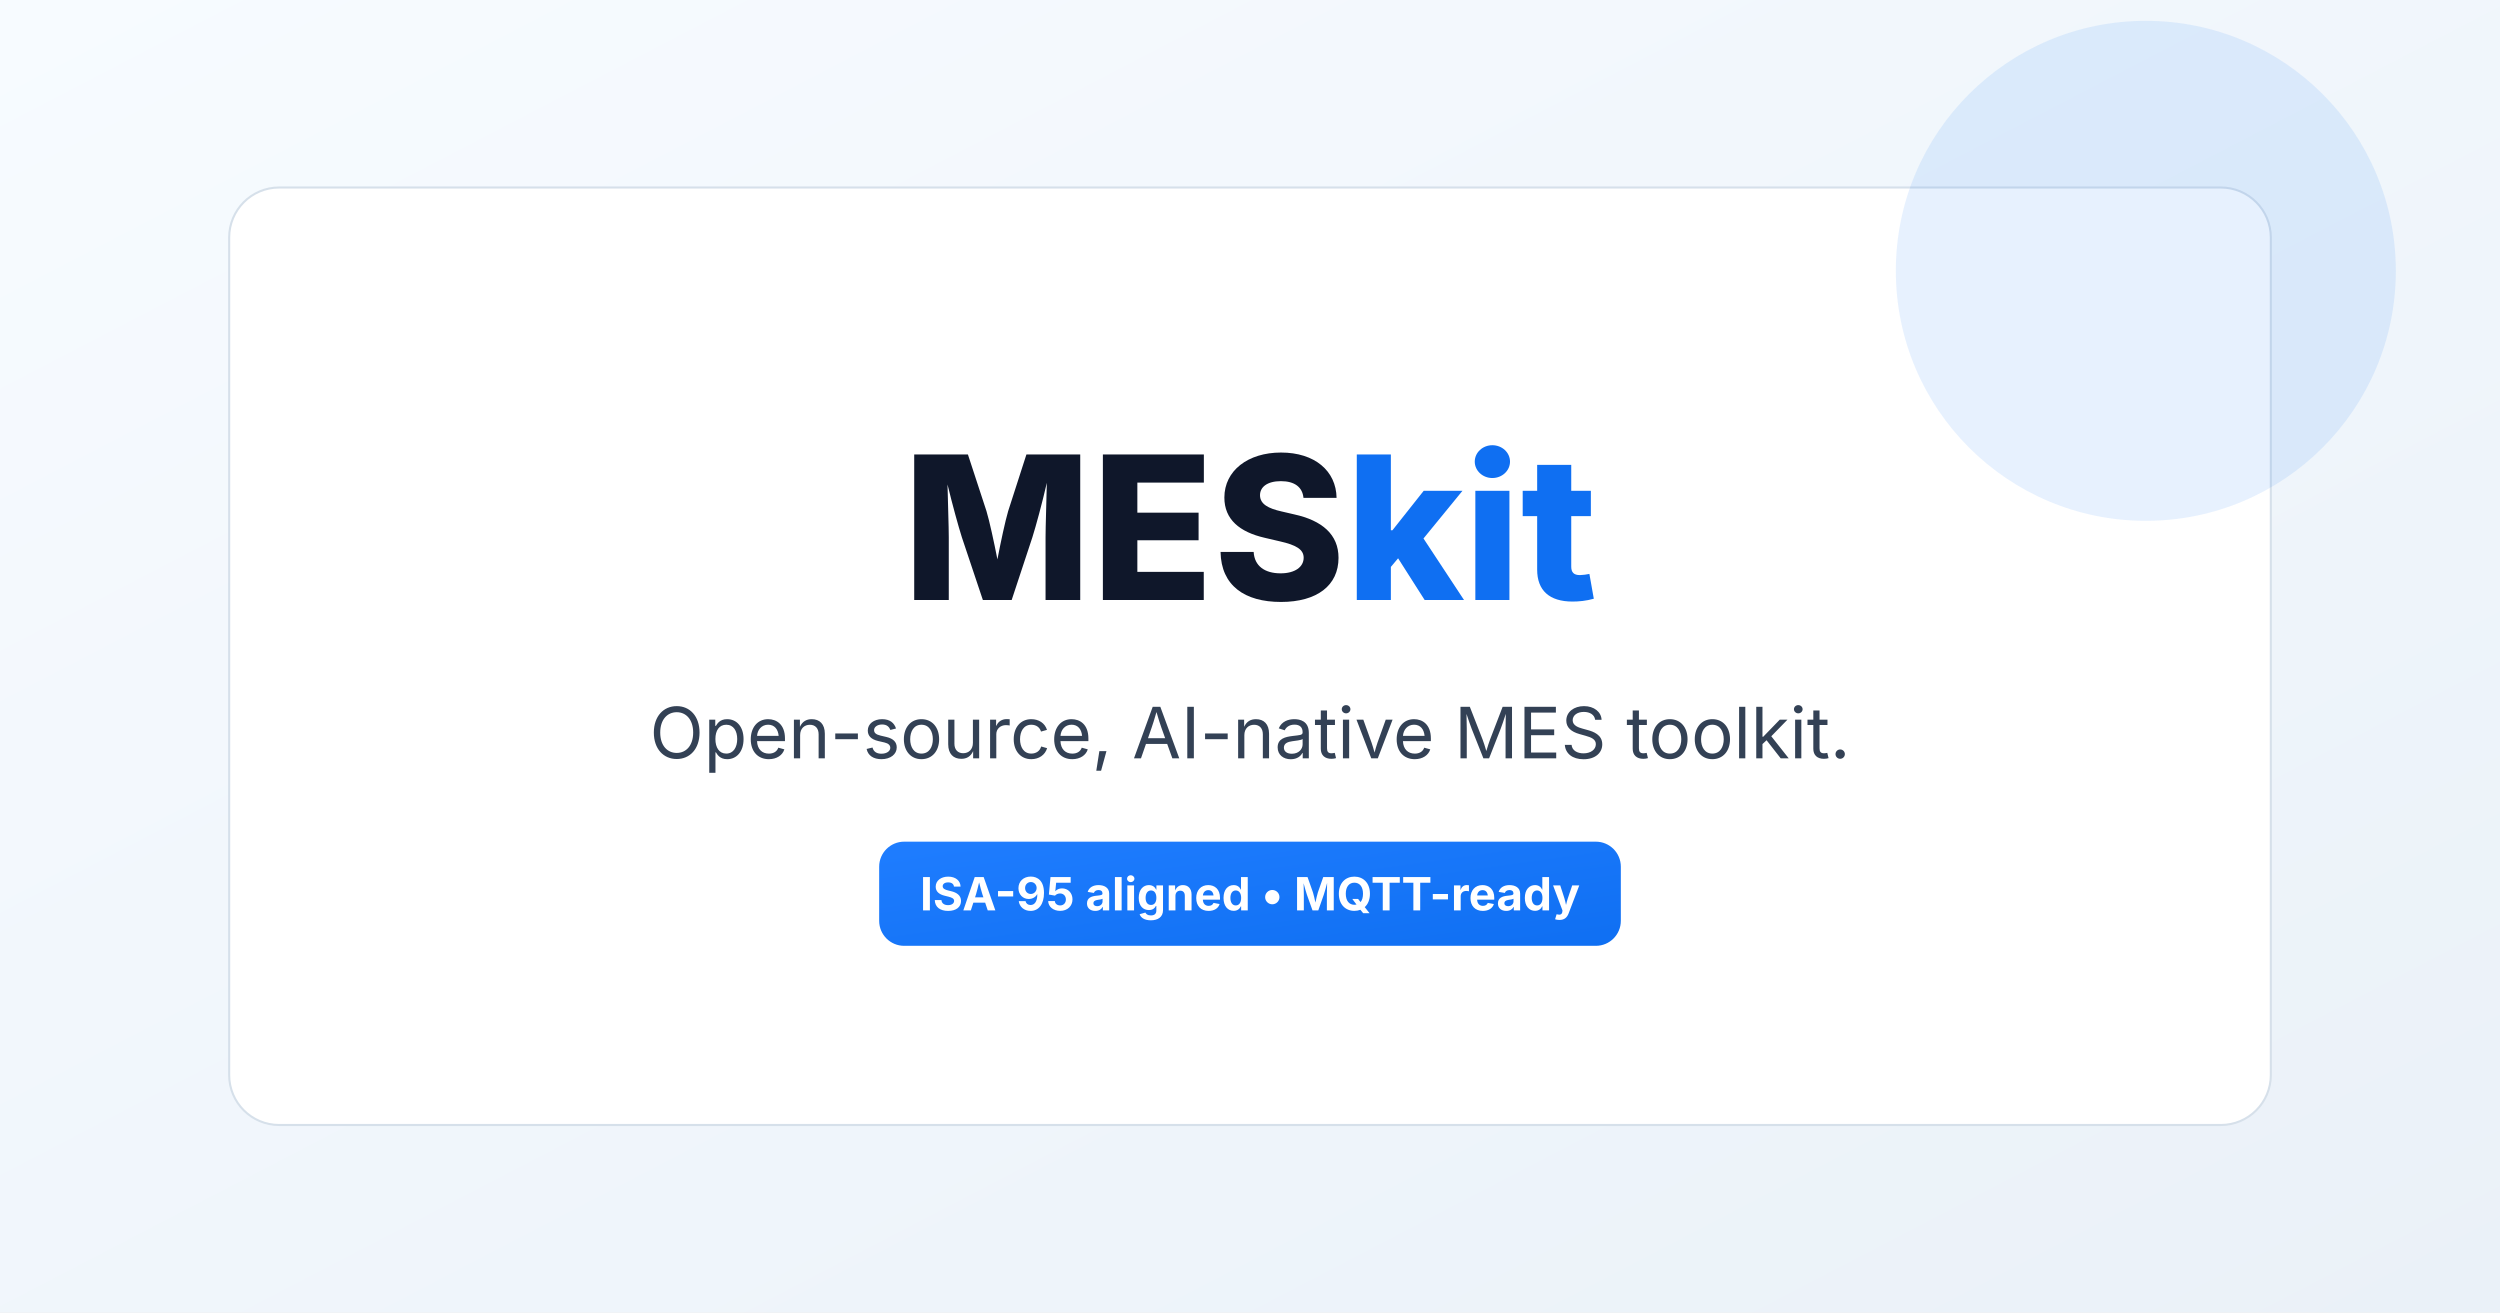
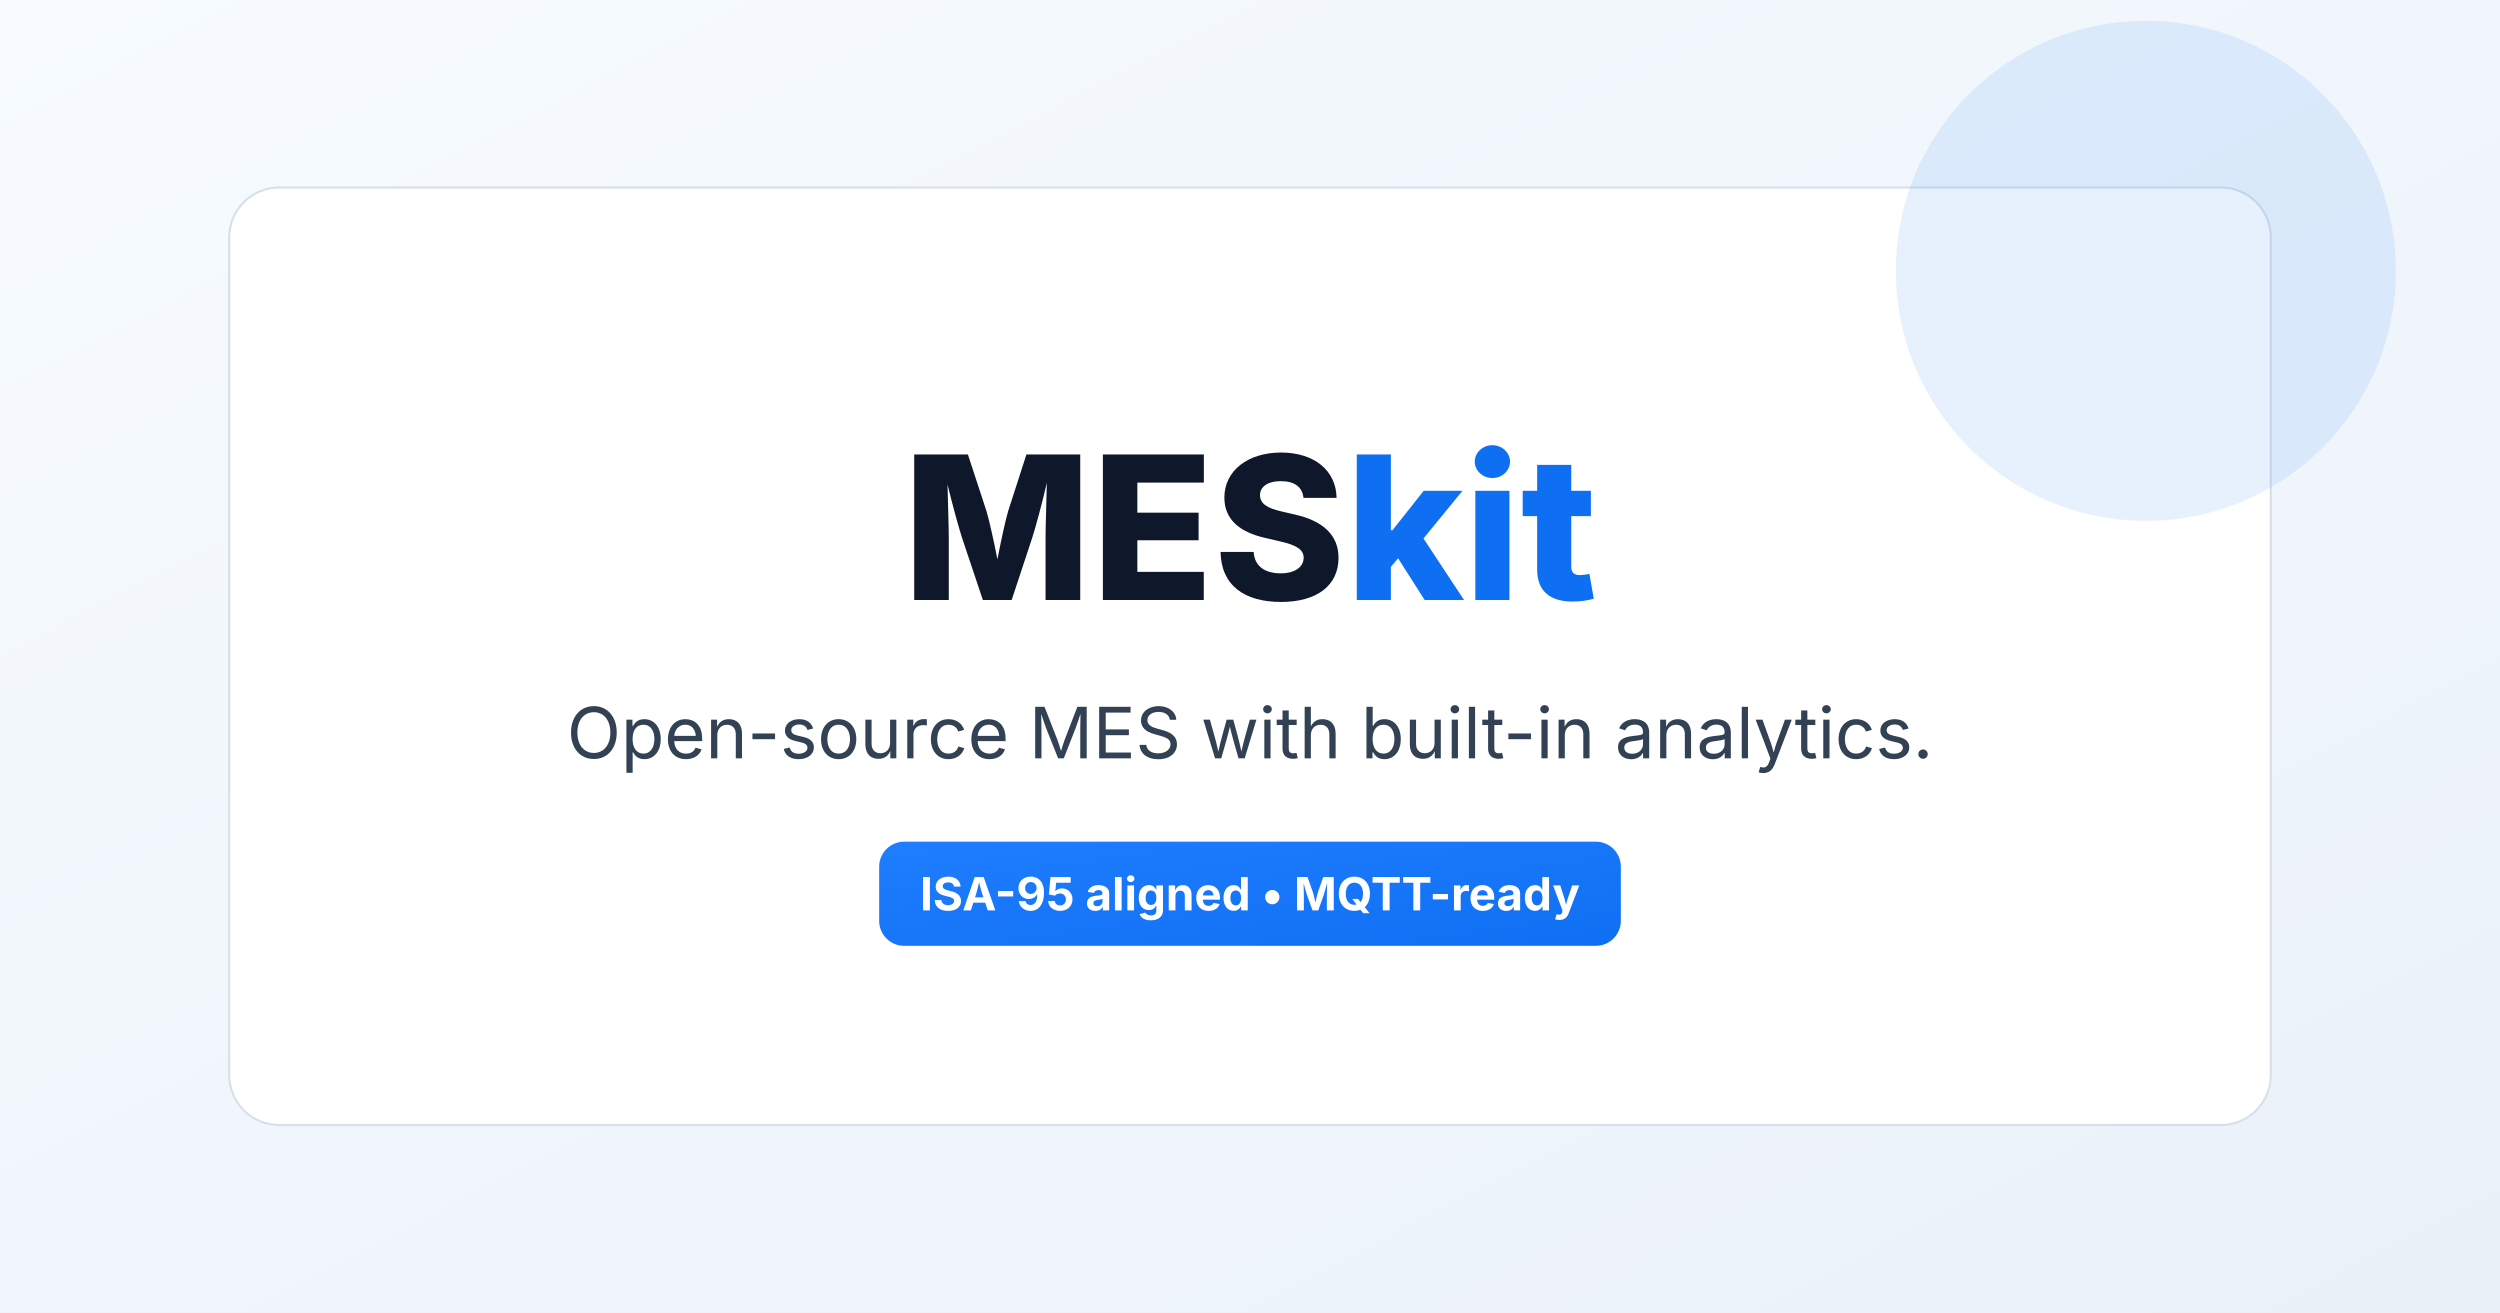
<svg xmlns="http://www.w3.org/2000/svg" width="1200" height="630" viewBox="0 0 1200 630" role="img" aria-label="MESkit Open Graph image">
  <defs>
    <linearGradient id="bg" x1="0" y1="0" x2="1" y2="1">
      <stop offset="0%" stop-color="#F7FBFF" />
      <stop offset="100%" stop-color="#EAF1F8" />
    </linearGradient>
    <linearGradient id="accent" x1="0" y1="0" x2="1" y2="1">
      <stop offset="0%" stop-color="#1F7DFF" />
      <stop offset="100%" stop-color="#0F6FF2" />
    </linearGradient>
  </defs>
  <rect width="1200" height="630" fill="url(#bg)" />
  <rect x="110" y="90" width="980" height="450" rx="24" fill="#FFFFFF" stroke="#D6E0EA" />
  <circle cx="1030" cy="130" r="120" fill="rgba(15,111,242,0.10)" />
  <text x="600" y="288" font-size="96" text-anchor="middle" font-family="Manrope, Inter, sans-serif" font-weight="800" fill="#0F172A">MES<tspan fill="#0F6FF2">kit</tspan>
  </text>
-   <text x="600" y="364" font-size="34" text-anchor="middle" font-family="Manrope, Inter, sans-serif" fill="#334155">Open-source, AI-native MES toolkit.</text>
+   <text x="600" y="364" font-size="34" text-anchor="middle" font-family="Manrope, Inter, sans-serif" fill="#334155">Open-source MES with built-in analytics.</text>
  <rect x="422" y="404" width="356" height="50" rx="12" fill="url(#accent)" />
  <text x="600" y="437" font-size="22" text-anchor="middle" font-family="Manrope, Inter, sans-serif" font-weight="700" fill="#FFFFFF">ISA-95 aligned • MQTT-ready</text>
</svg>
